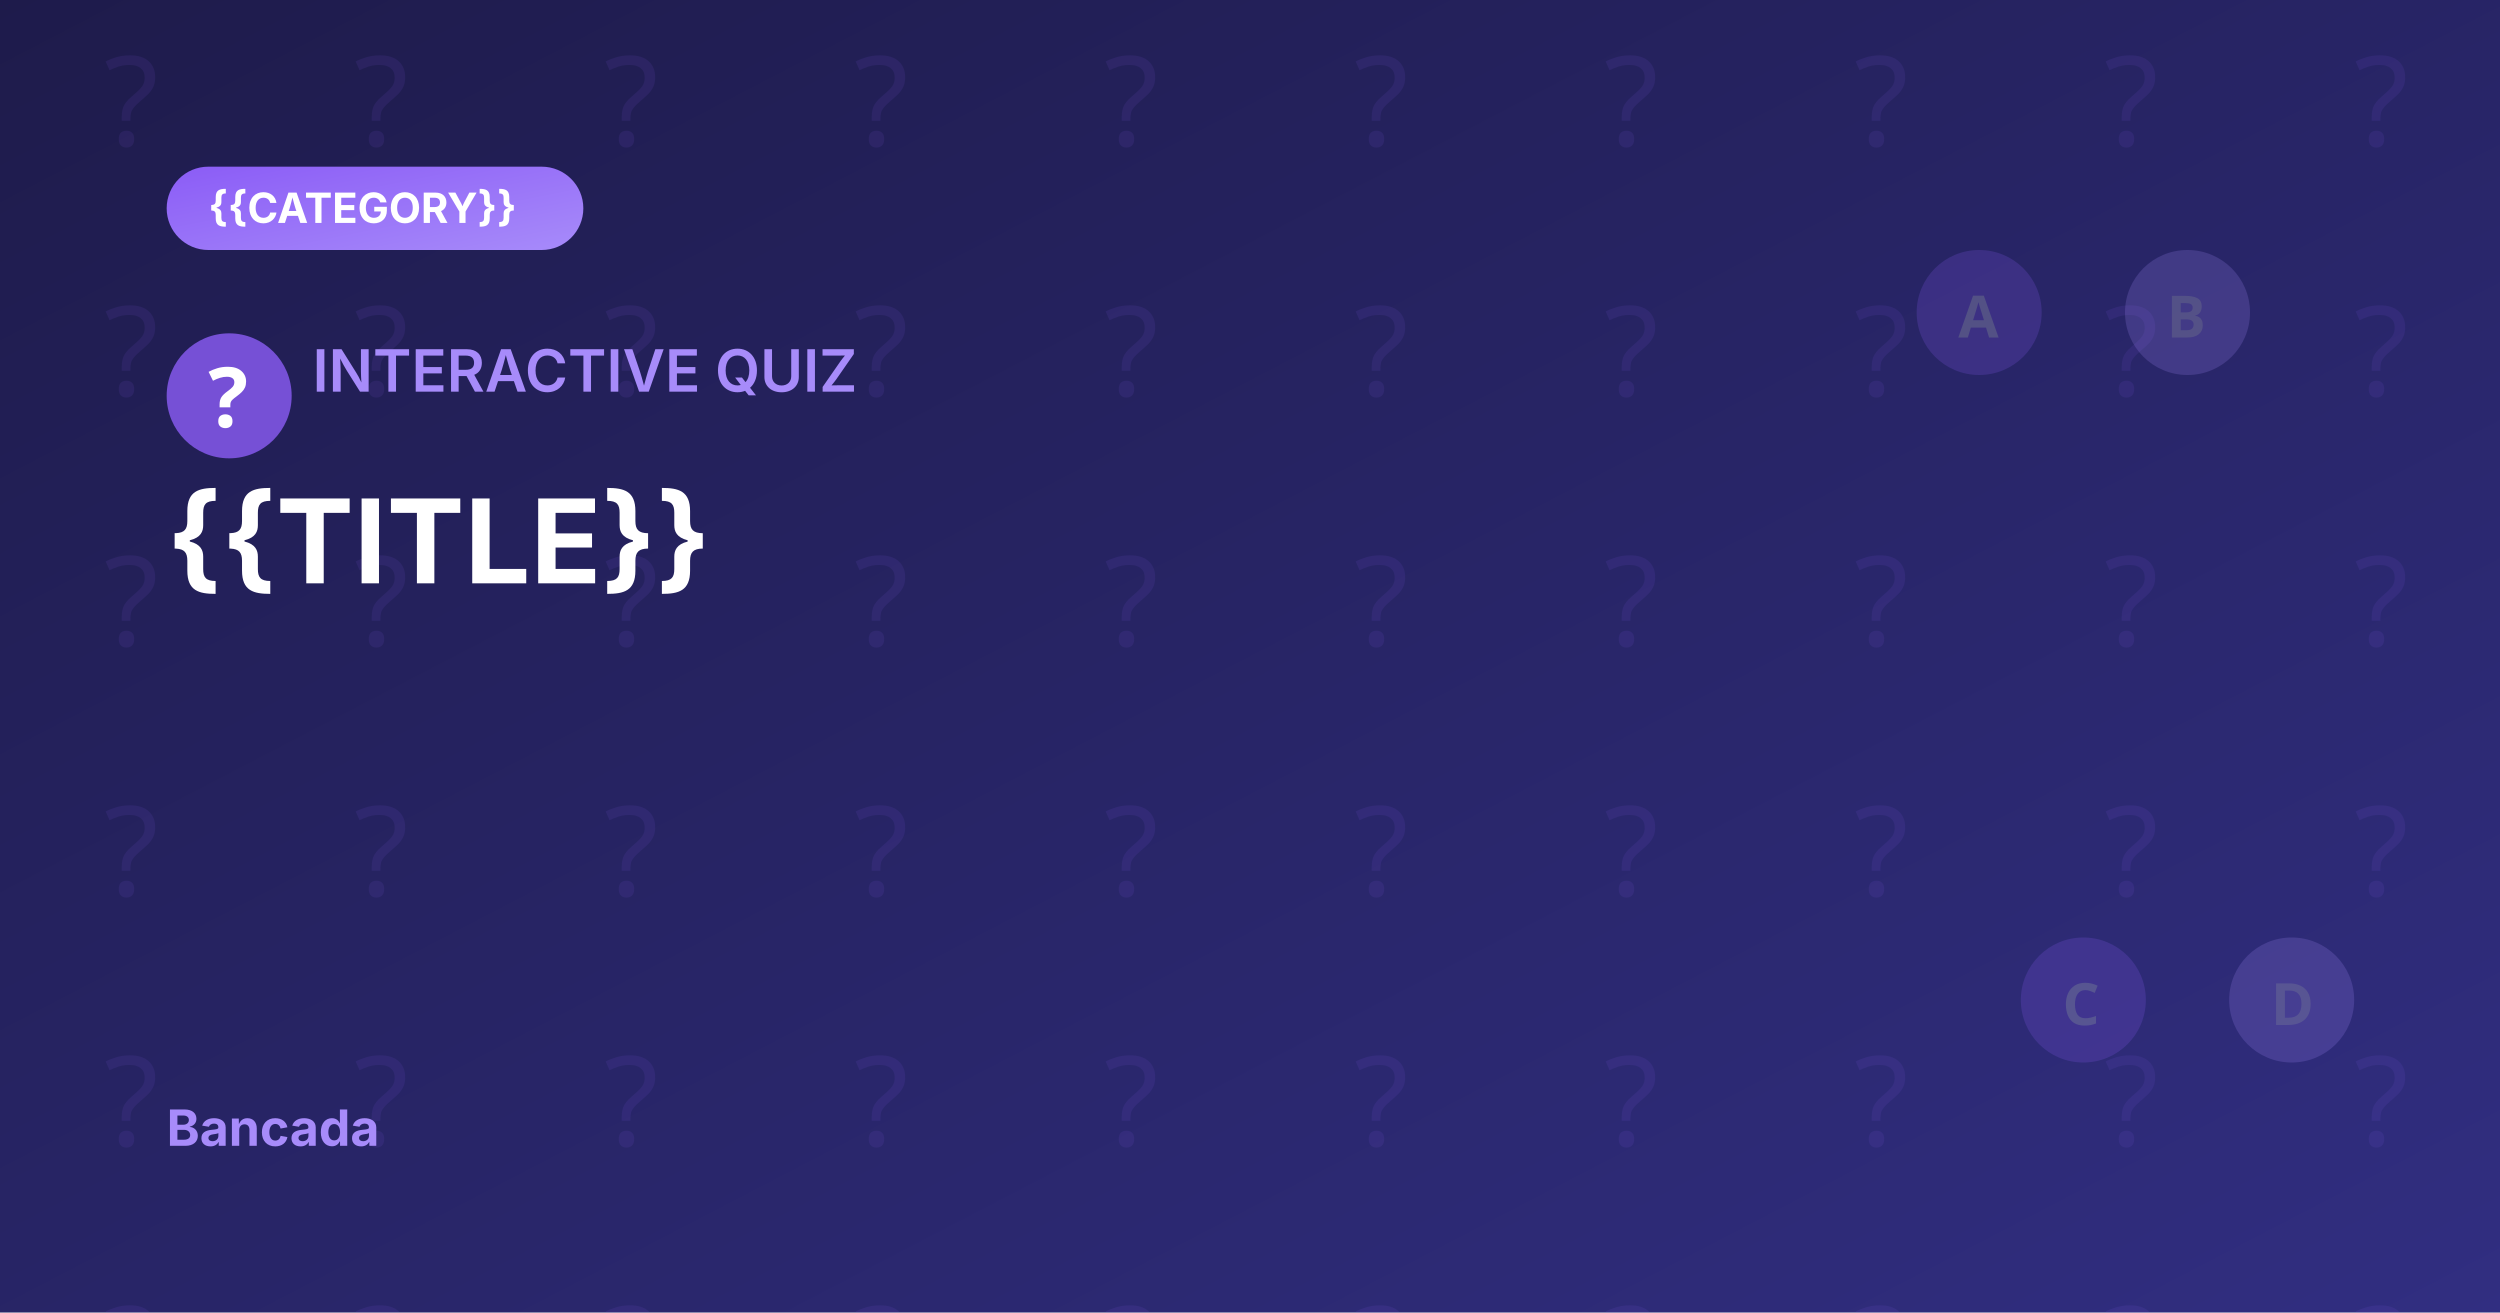
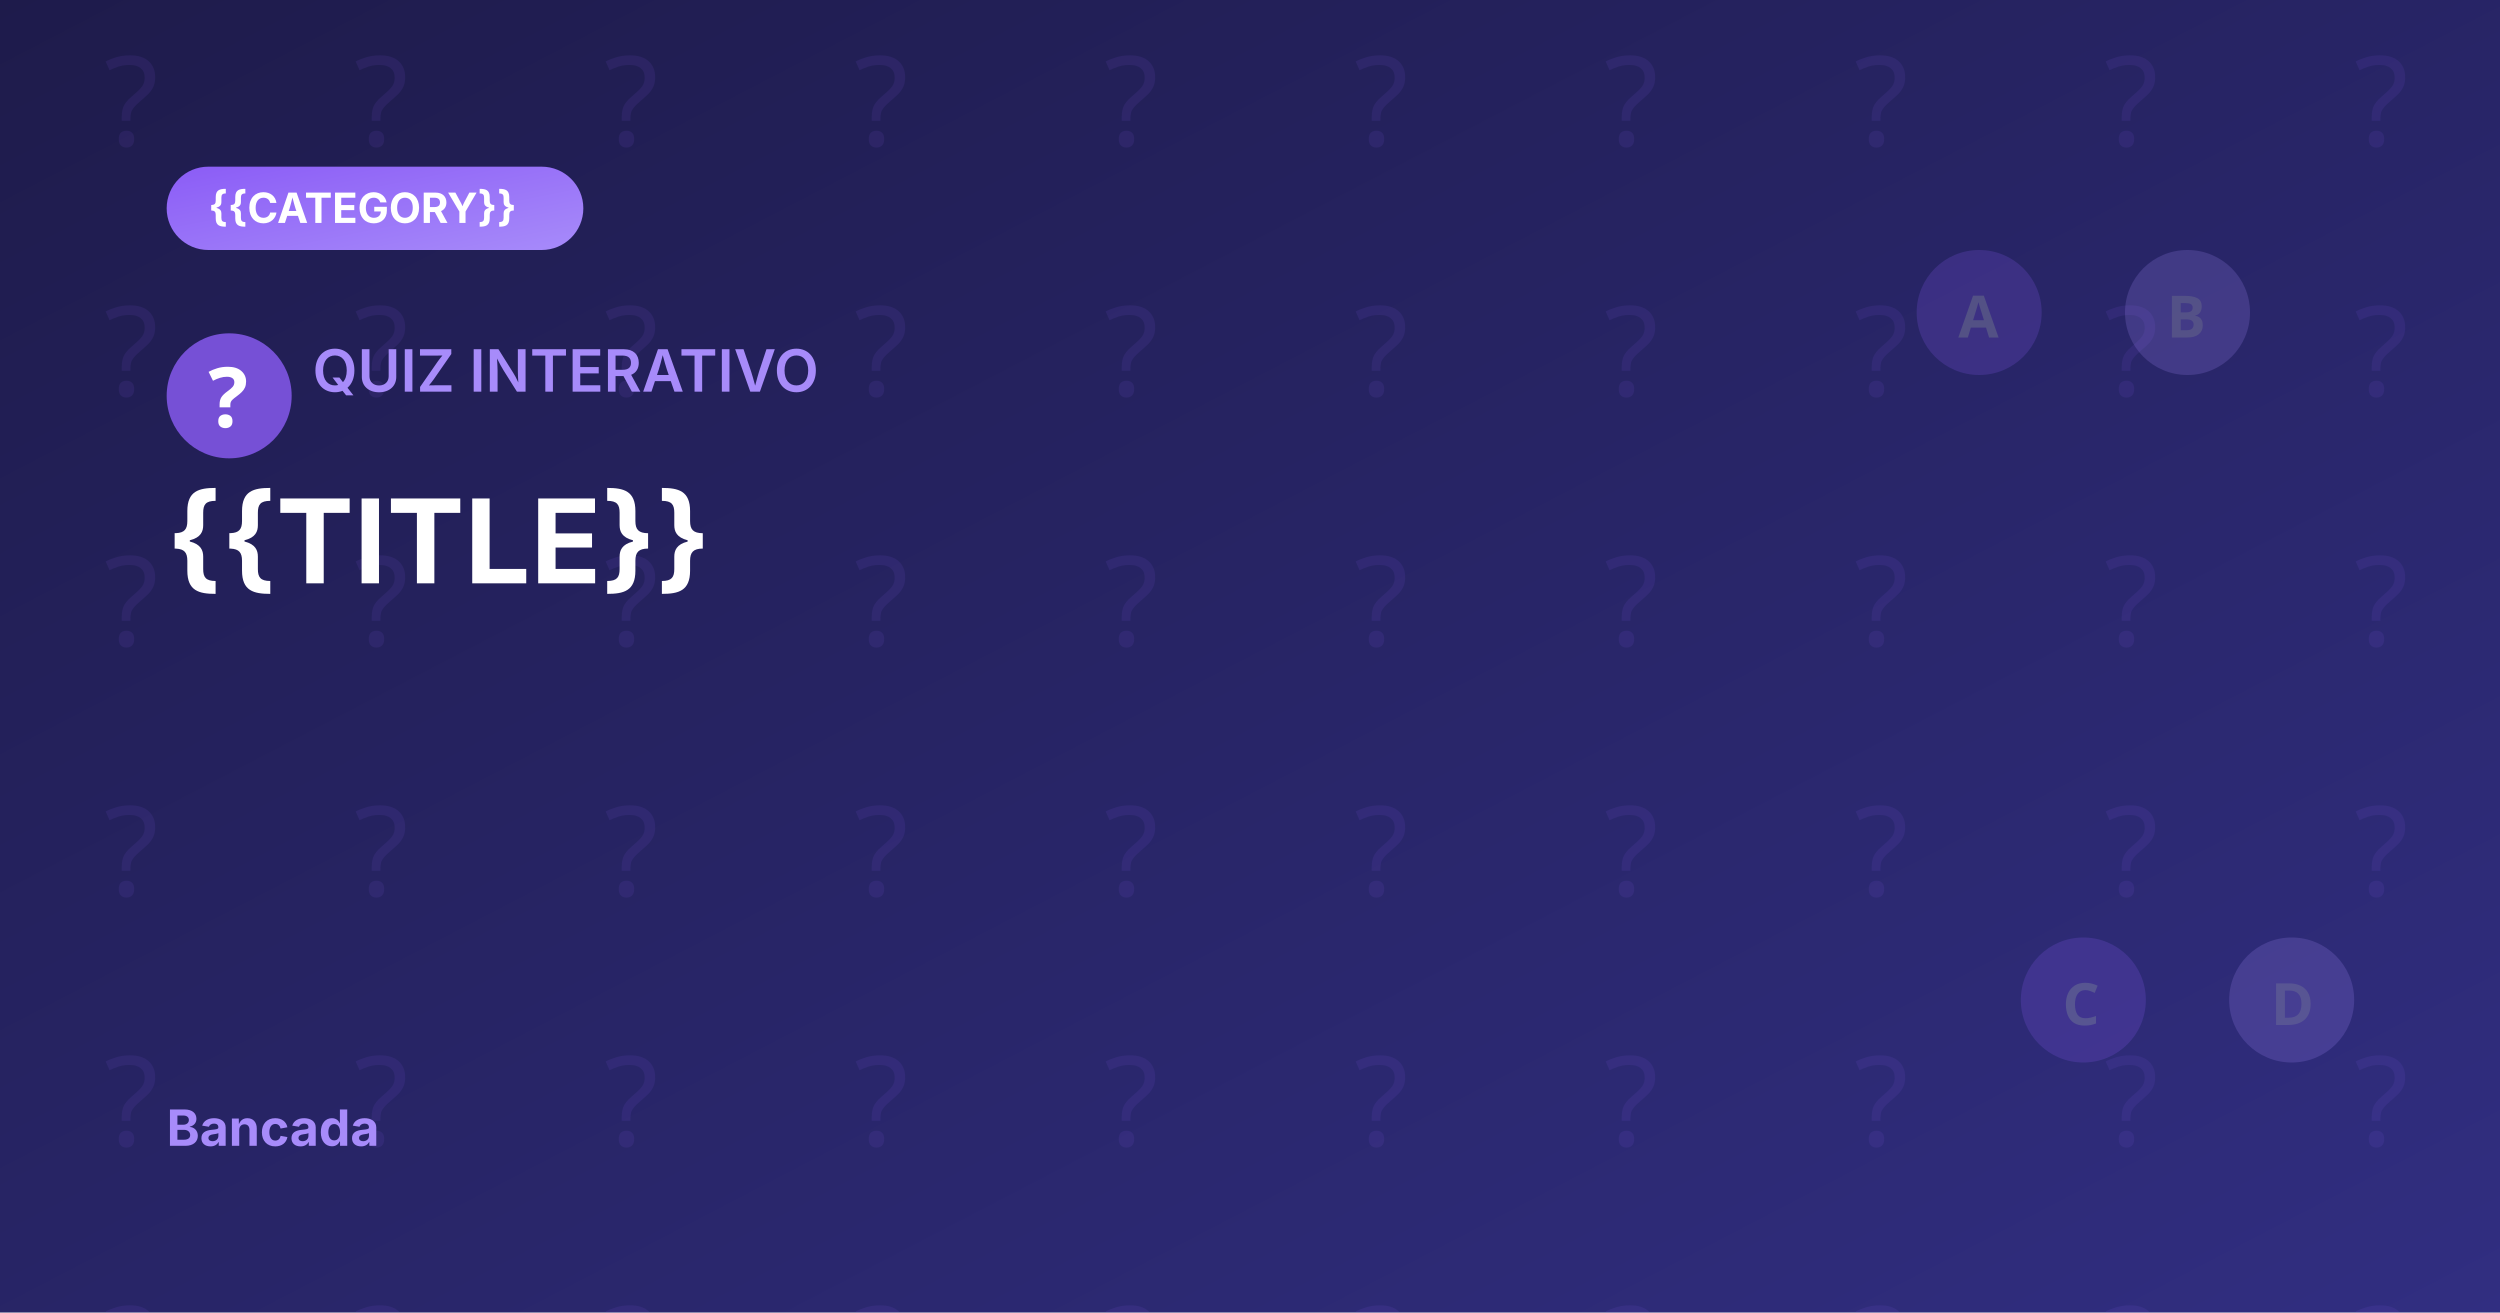
<svg xmlns="http://www.w3.org/2000/svg" width="1200" height="630">
  <defs>
    <linearGradient id="bgGradient" x1="0%" y1="0%" x2="100%" y2="100%">
      <stop offset="0%" style="stop-color:#1e1b4b;stop-opacity:1" />
      <stop offset="100%" style="stop-color:#312e81;stop-opacity:1" />
    </linearGradient>
    <linearGradient id="accentGradient" x1="0%" y1="0%" x2="100%" y2="100%">
      <stop offset="0%" style="stop-color:#8b5cf6;stop-opacity:1" />
      <stop offset="100%" style="stop-color:#a78bfa;stop-opacity:1" />
    </linearGradient>
    <pattern id="questions" x="0" y="0" width="120" height="120" patternUnits="userSpaceOnUse">
      <text x="50" y="70" font-family="system-ui" font-size="60" fill="#8b5cf6" opacity="0.1">?</text>
    </pattern>
  </defs>
  <rect width="1200" height="630" fill="url(#bgGradient)" />
  <rect width="1200" height="630" fill="url(#questions)" />
  <rect x="80" y="80" width="200" height="40" rx="20" fill="url(#accentGradient)" />
  <text x="100" y="107" font-family="system-ui, -apple-system, sans-serif" font-size="20" font-weight="bold" fill="#ffffff">{{CATEGORY}}</text>
  <g transform="translate(80, 160)">
    <circle cx="30" cy="30" r="30" fill="#8b5cf6" opacity="0.8" />
    <text x="20" y="45" font-family="system-ui" font-size="40" font-weight="bold" fill="#ffffff">?</text>
  </g>
-   <text x="150" y="188" font-family="system-ui, -apple-system, sans-serif" font-size="28" font-weight="600" fill="#a78bfa">INTERACTIVE QUIZ</text>
+   <text x="150" y="188" font-family="system-ui, -apple-system, sans-serif" font-size="28" font-weight="600" fill="#a78bfa">QUIZ INTERATIVO</text>
  <text x="80" y="280" font-family="system-ui, -apple-system, sans-serif" font-size="56" font-weight="bold" fill="#ffffff">{{TITLE}}</text>
  <g opacity="0.2">
    <circle cx="950" cy="150" r="30" fill="#8b5cf6" />
    <text x="940" y="162" font-family="system-ui" font-size="28" font-weight="bold" fill="#ffffff">A</text>
    <circle cx="1050" cy="150" r="30" fill="#a78bfa" />
    <text x="1040" y="162" font-family="system-ui" font-size="28" font-weight="bold" fill="#ffffff">B</text>
    <circle cx="1000" cy="480" r="30" fill="#8b5cf6" />
    <text x="990" y="492" font-family="system-ui" font-size="28" font-weight="bold" fill="#ffffff">C</text>
    <circle cx="1100" cy="480" r="30" fill="#a78bfa" />
    <text x="1090" y="492" font-family="system-ui" font-size="28" font-weight="bold" fill="#ffffff">D</text>
  </g>
  <text x="80" y="550" font-family="system-ui, -apple-system, sans-serif" font-size="24" font-weight="bold" fill="#a78bfa">Bancada</text>
</svg>
